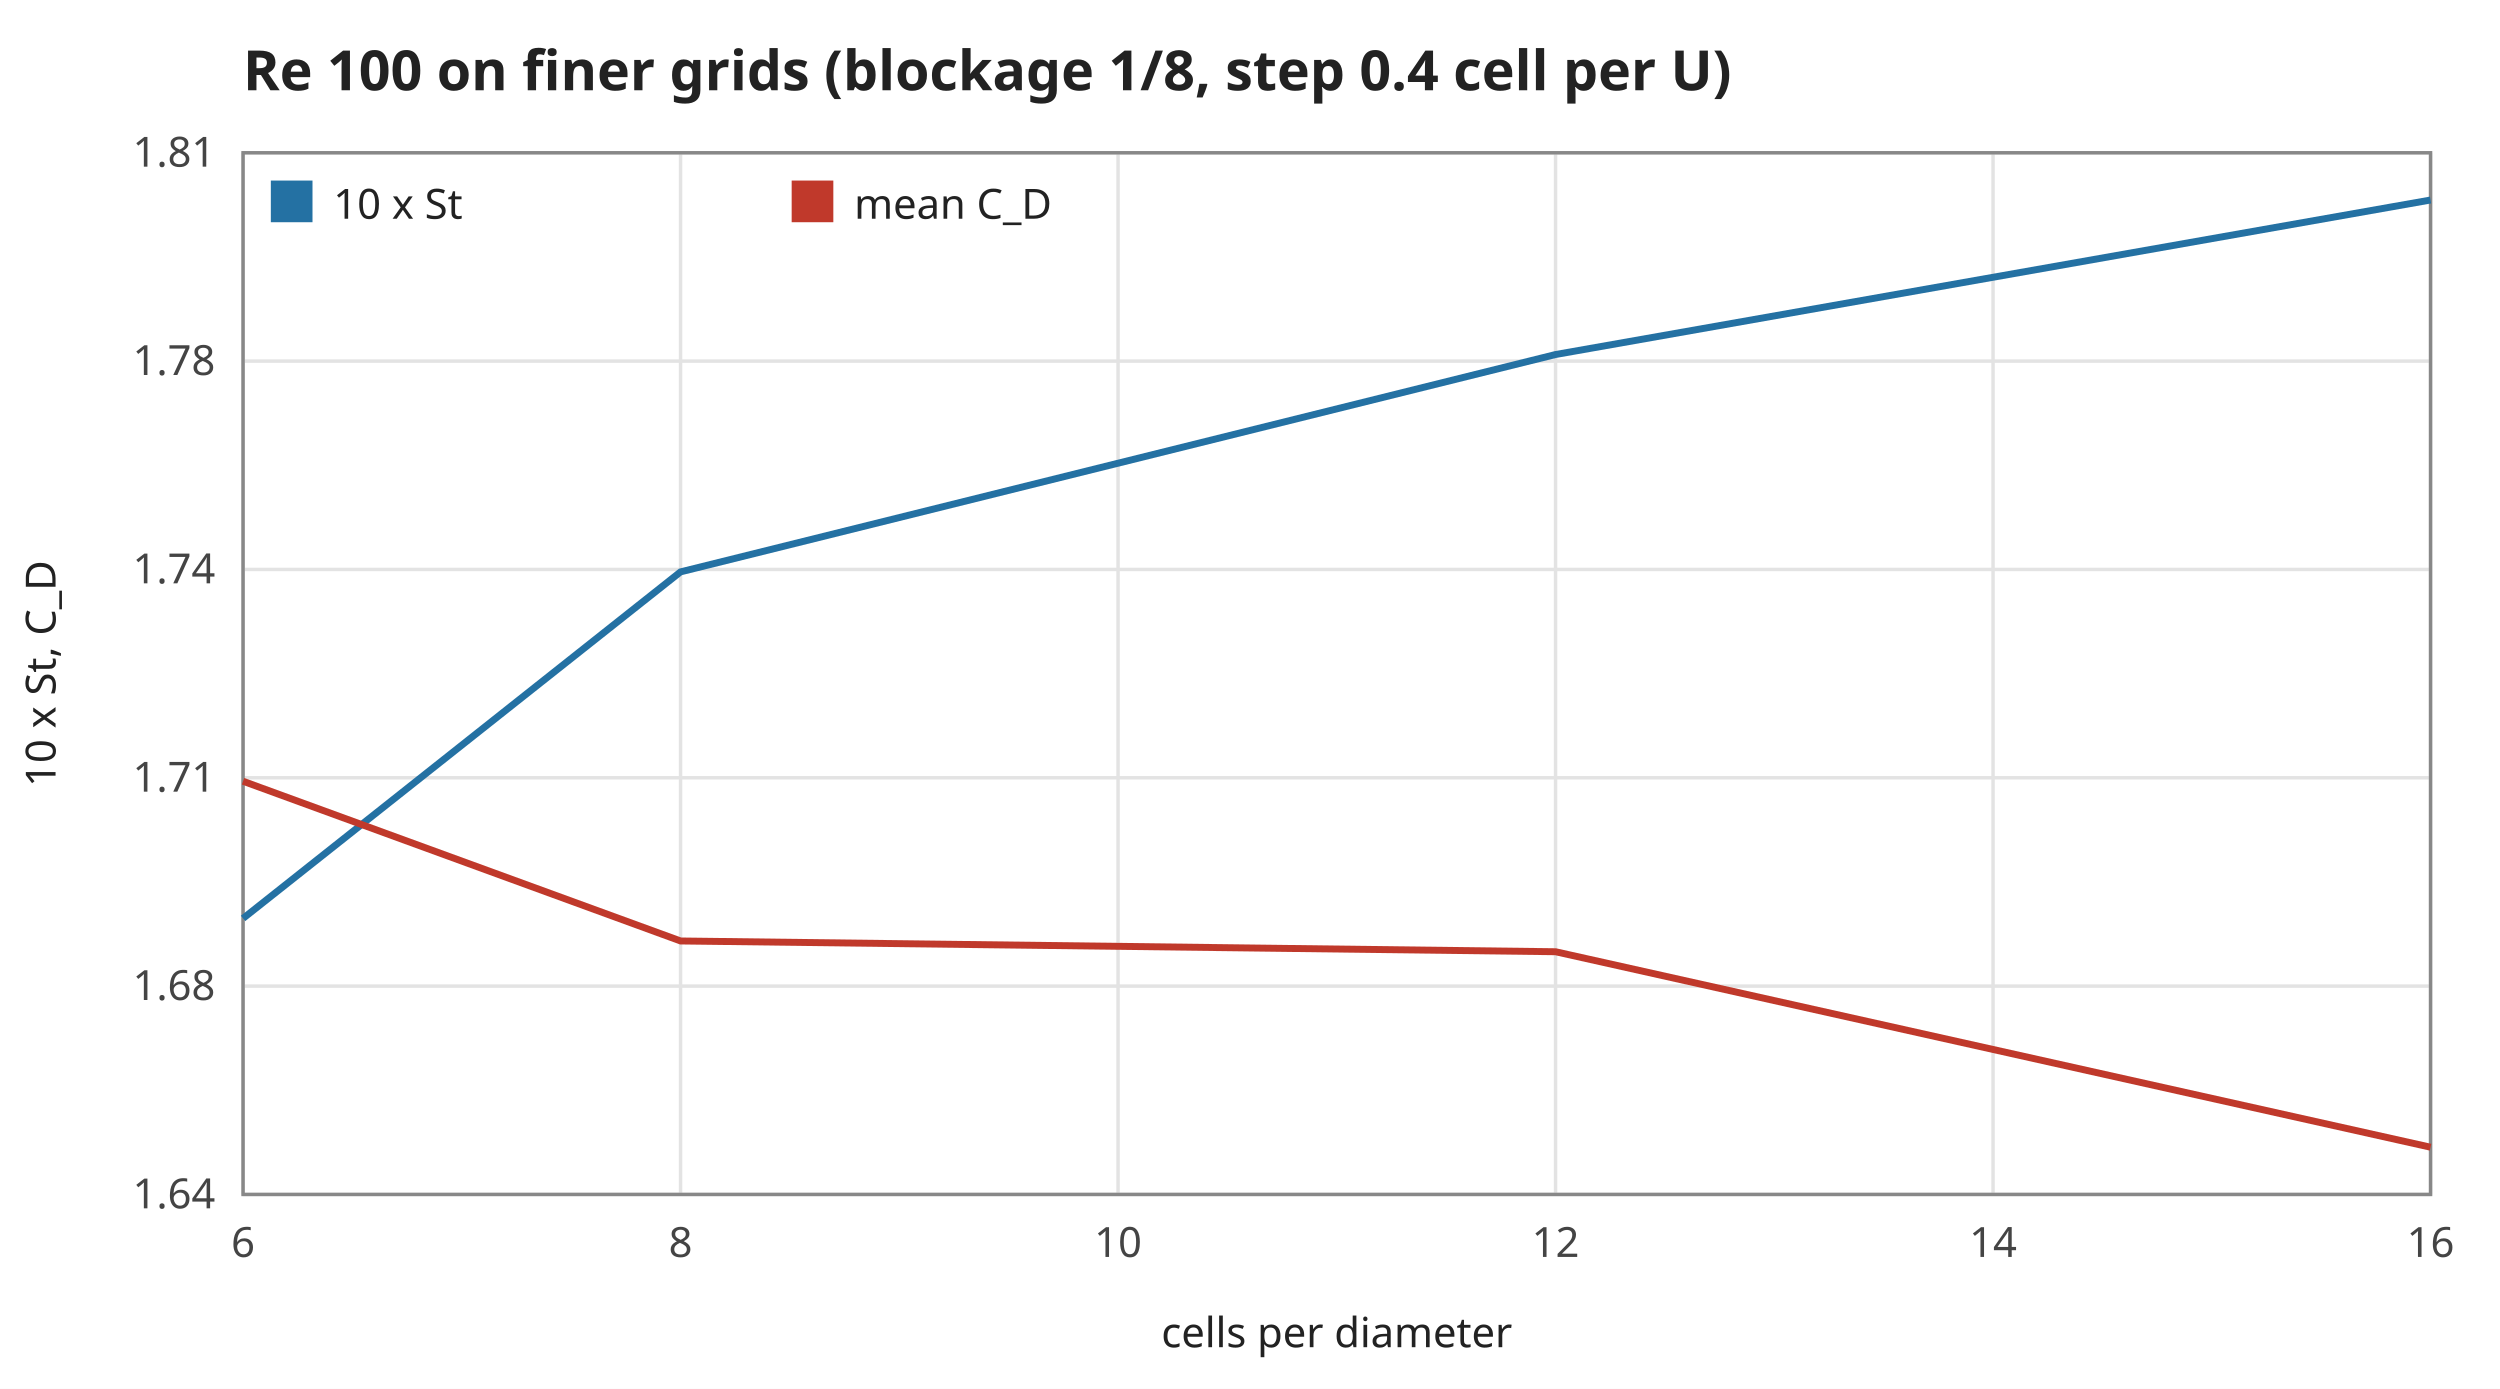
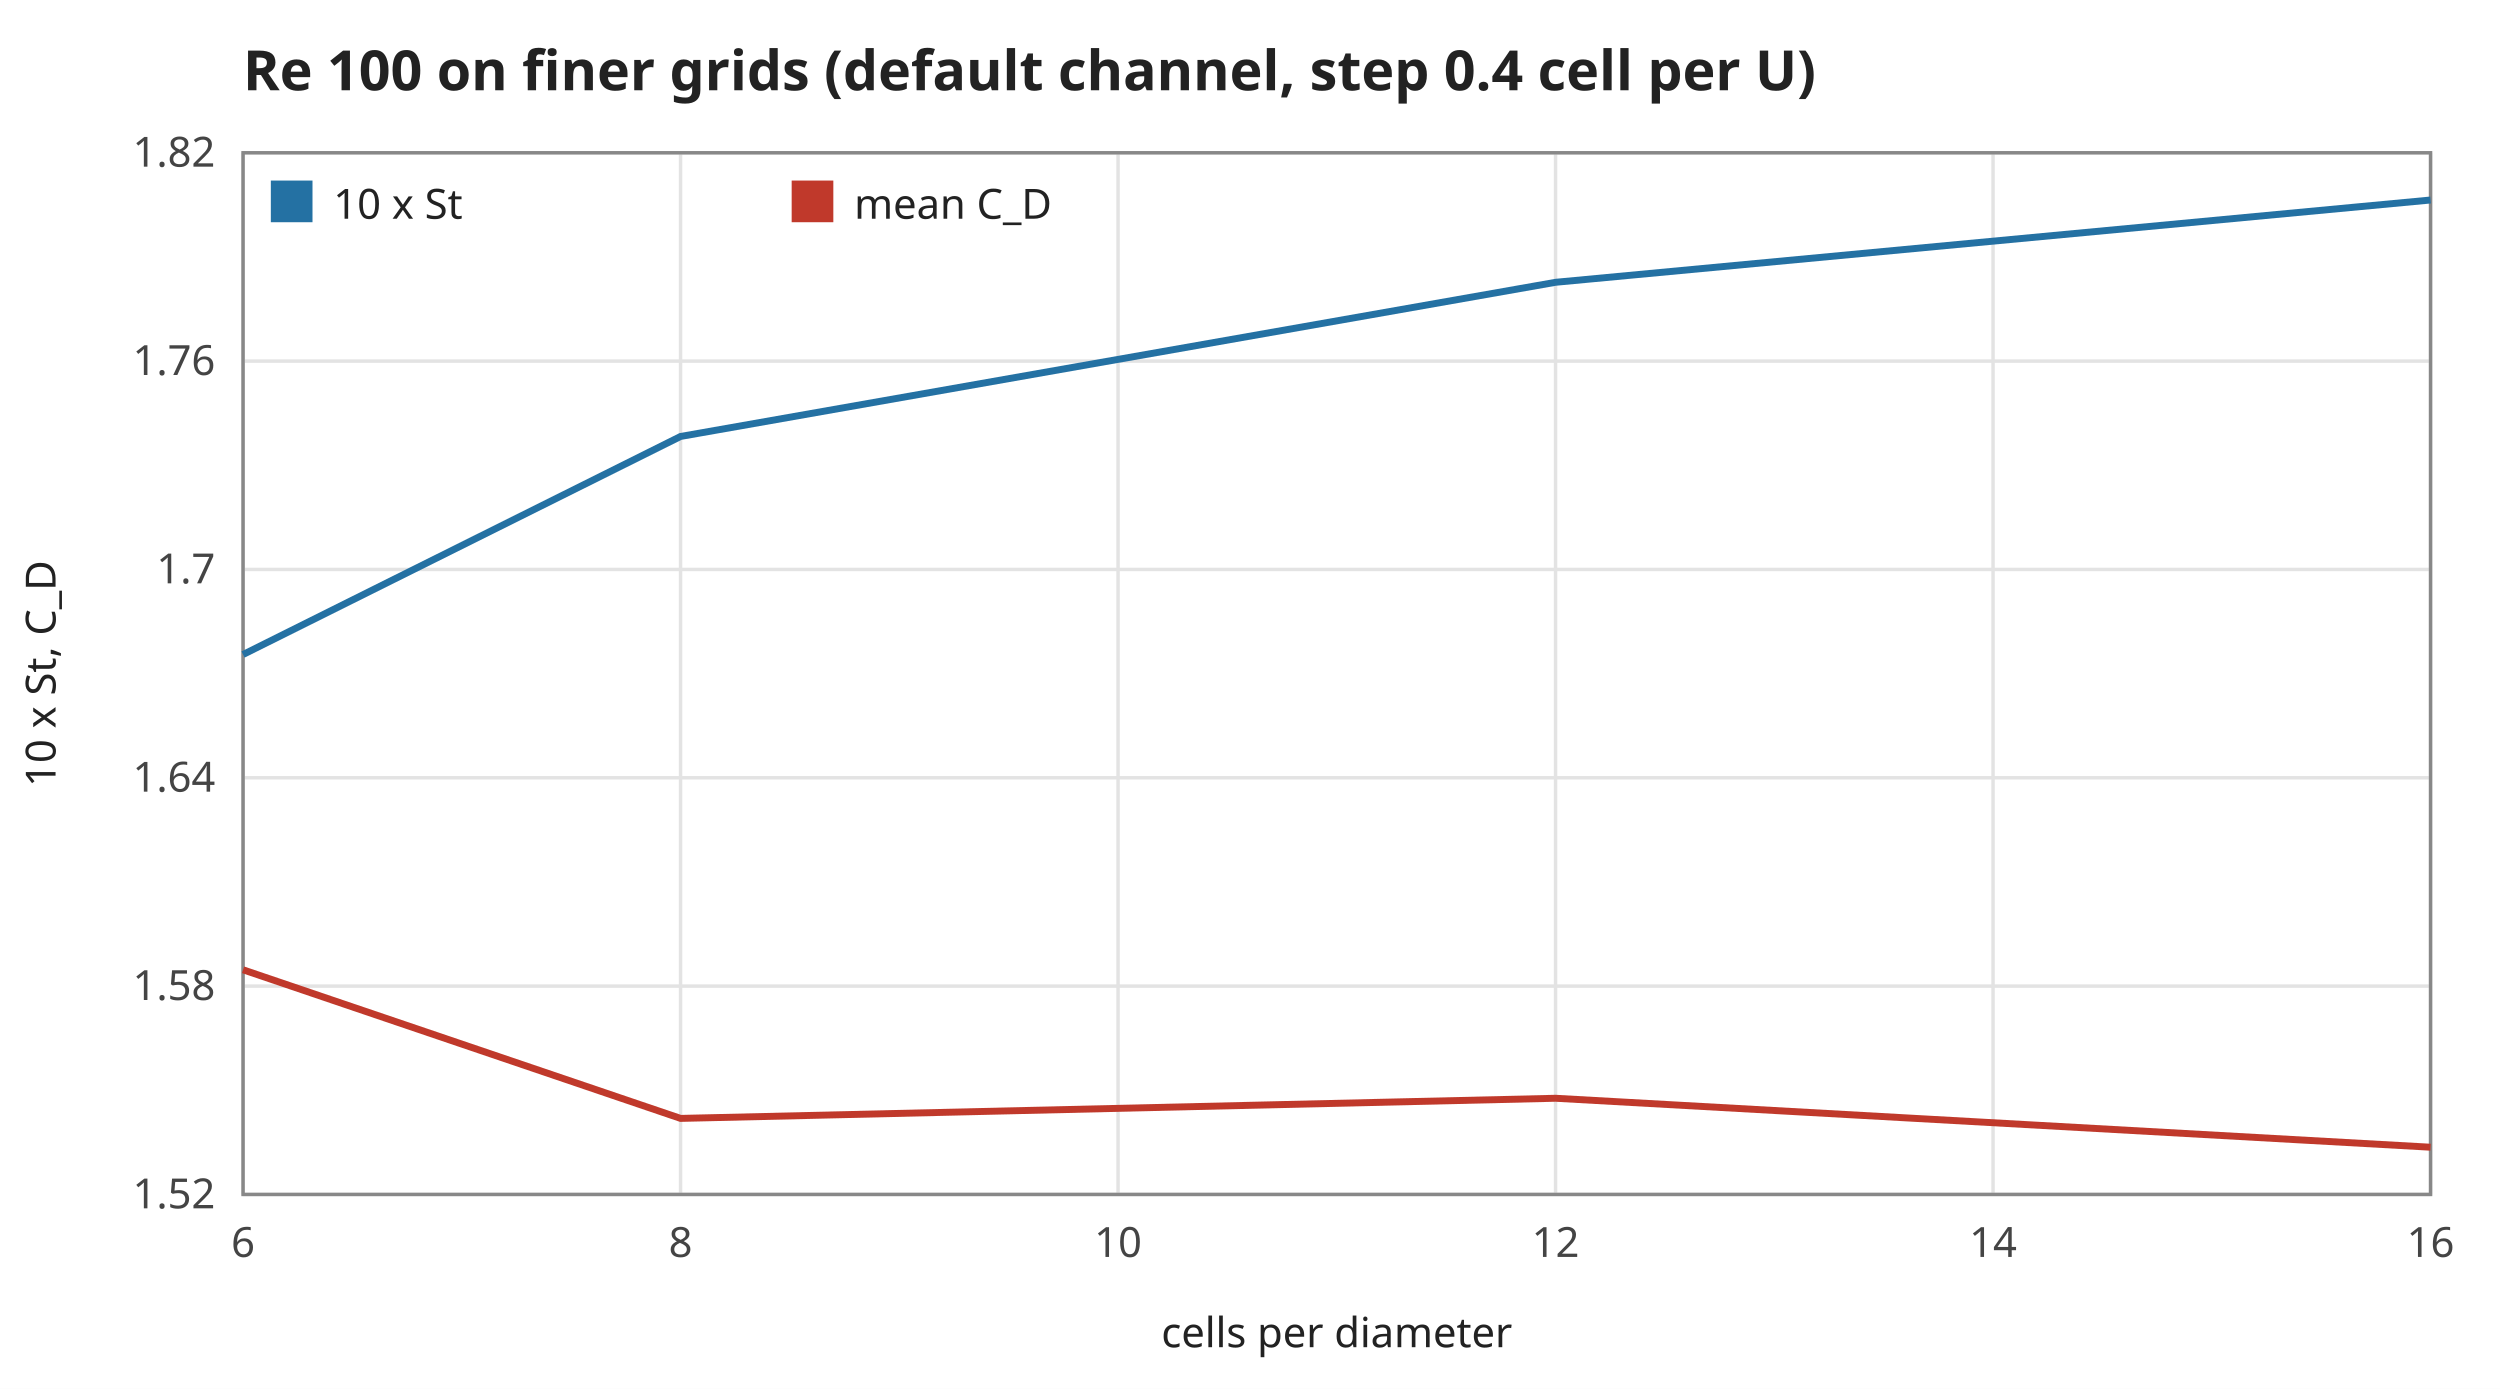
<svg xmlns="http://www.w3.org/2000/svg" viewBox="0 0 720 400" width="720" height="400" font-family="sans-serif" font-size="12">
  <rect width="720" height="400" fill="#ffffff" />
-   <text x="70" y="26" font-size="16" font-weight="bold" fill="#222">Re 100 on finer grids (blockage 1/8, step 0.4 cell per U)</text>
+   <text x="70" y="26" font-size="16" font-weight="bold" fill="#222">Re 100 on finer grids (default channel, step 0.4 cell per U)</text>
  <line x1="70.0" y1="44" x2="70.0" y2="344" stroke="#e3e3e3" />
  <line x1="70" y1="344.0" x2="700" y2="344.0" stroke="#e3e3e3" />
  <text x="70.0" y="362" text-anchor="middle" fill="#444">6</text>
-   <text x="62" y="348.0" text-anchor="end" fill="#444">1.64</text>
+   <text x="62" y="348.0" text-anchor="end" fill="#444">1.52</text>
  <line x1="196.0" y1="44" x2="196.0" y2="344" stroke="#e3e3e3" />
  <line x1="70" y1="284.0" x2="700" y2="284.0" stroke="#e3e3e3" />
  <text x="196.0" y="362" text-anchor="middle" fill="#444">8</text>
-   <text x="62" y="288.0" text-anchor="end" fill="#444">1.68</text>
+   <text x="62" y="288.0" text-anchor="end" fill="#444">1.58</text>
  <line x1="322.0" y1="44" x2="322.0" y2="344" stroke="#e3e3e3" />
  <line x1="70" y1="224.0" x2="700" y2="224.0" stroke="#e3e3e3" />
  <text x="322.0" y="362" text-anchor="middle" fill="#444">10</text>
-   <text x="62" y="228.0" text-anchor="end" fill="#444">1.71</text>
+   <text x="62" y="228.0" text-anchor="end" fill="#444">1.64</text>
  <line x1="448.0" y1="44" x2="448.0" y2="344" stroke="#e3e3e3" />
  <line x1="70" y1="164.0" x2="700" y2="164.0" stroke="#e3e3e3" />
  <text x="448.0" y="362" text-anchor="middle" fill="#444">12</text>
-   <text x="62" y="168.0" text-anchor="end" fill="#444">1.74</text>
+   <text x="62" y="168.0" text-anchor="end" fill="#444">1.7</text>
  <line x1="574.0" y1="44" x2="574.0" y2="344" stroke="#e3e3e3" />
  <line x1="70" y1="104.0" x2="700" y2="104.0" stroke="#e3e3e3" />
  <text x="574.0" y="362" text-anchor="middle" fill="#444">14</text>
-   <text x="62" y="108.0" text-anchor="end" fill="#444">1.78</text>
+   <text x="62" y="108.0" text-anchor="end" fill="#444">1.76</text>
  <line x1="700.0" y1="44" x2="700.0" y2="344" stroke="#e3e3e3" />
  <line x1="70" y1="44.0" x2="700" y2="44.0" stroke="#e3e3e3" />
  <text x="700.0" y="362" text-anchor="middle" fill="#444">16</text>
-   <text x="62" y="48.0" text-anchor="end" fill="#444">1.81</text>
+   <text x="62" y="48.0" text-anchor="end" fill="#444">1.82</text>
  <rect x="70" y="44" width="630" height="300" fill="none" stroke="#888" />
  <text x="385" y="388" text-anchor="middle" fill="#222">cells per diameter</text>
  <text transform="translate(16 194) rotate(-90)" text-anchor="middle" fill="#222">10 x St, C_D</text>
-   <polyline fill="none" stroke="#2471a3" stroke-width="2" points="70.0,264.5 196.0,164.7 448.0,102.1 700.0,57.6 " />
+   <polyline fill="none" stroke="#2471a3" stroke-width="2" points="70.0,188.5 196.0,125.7 448.0,81.3 700.0,57.6 " />
  <rect x="78" y="52" width="12" height="12" fill="#2471a3" />
  <text x="96" y="63" fill="#222">10 x St</text>
-   <polyline fill="none" stroke="#c0392b" stroke-width="2" points="70.0,225.0 196.0,271.0 448.0,274.1 700.0,330.4 " />
+   <polyline fill="none" stroke="#c0392b" stroke-width="2" points="70.0,279.3 196.0,322.1 448.0,316.3 700.0,330.4 " />
  <rect x="228" y="52" width="12" height="12" fill="#c0392b" />
  <text x="246" y="63" fill="#222">mean C_D</text>
</svg>
